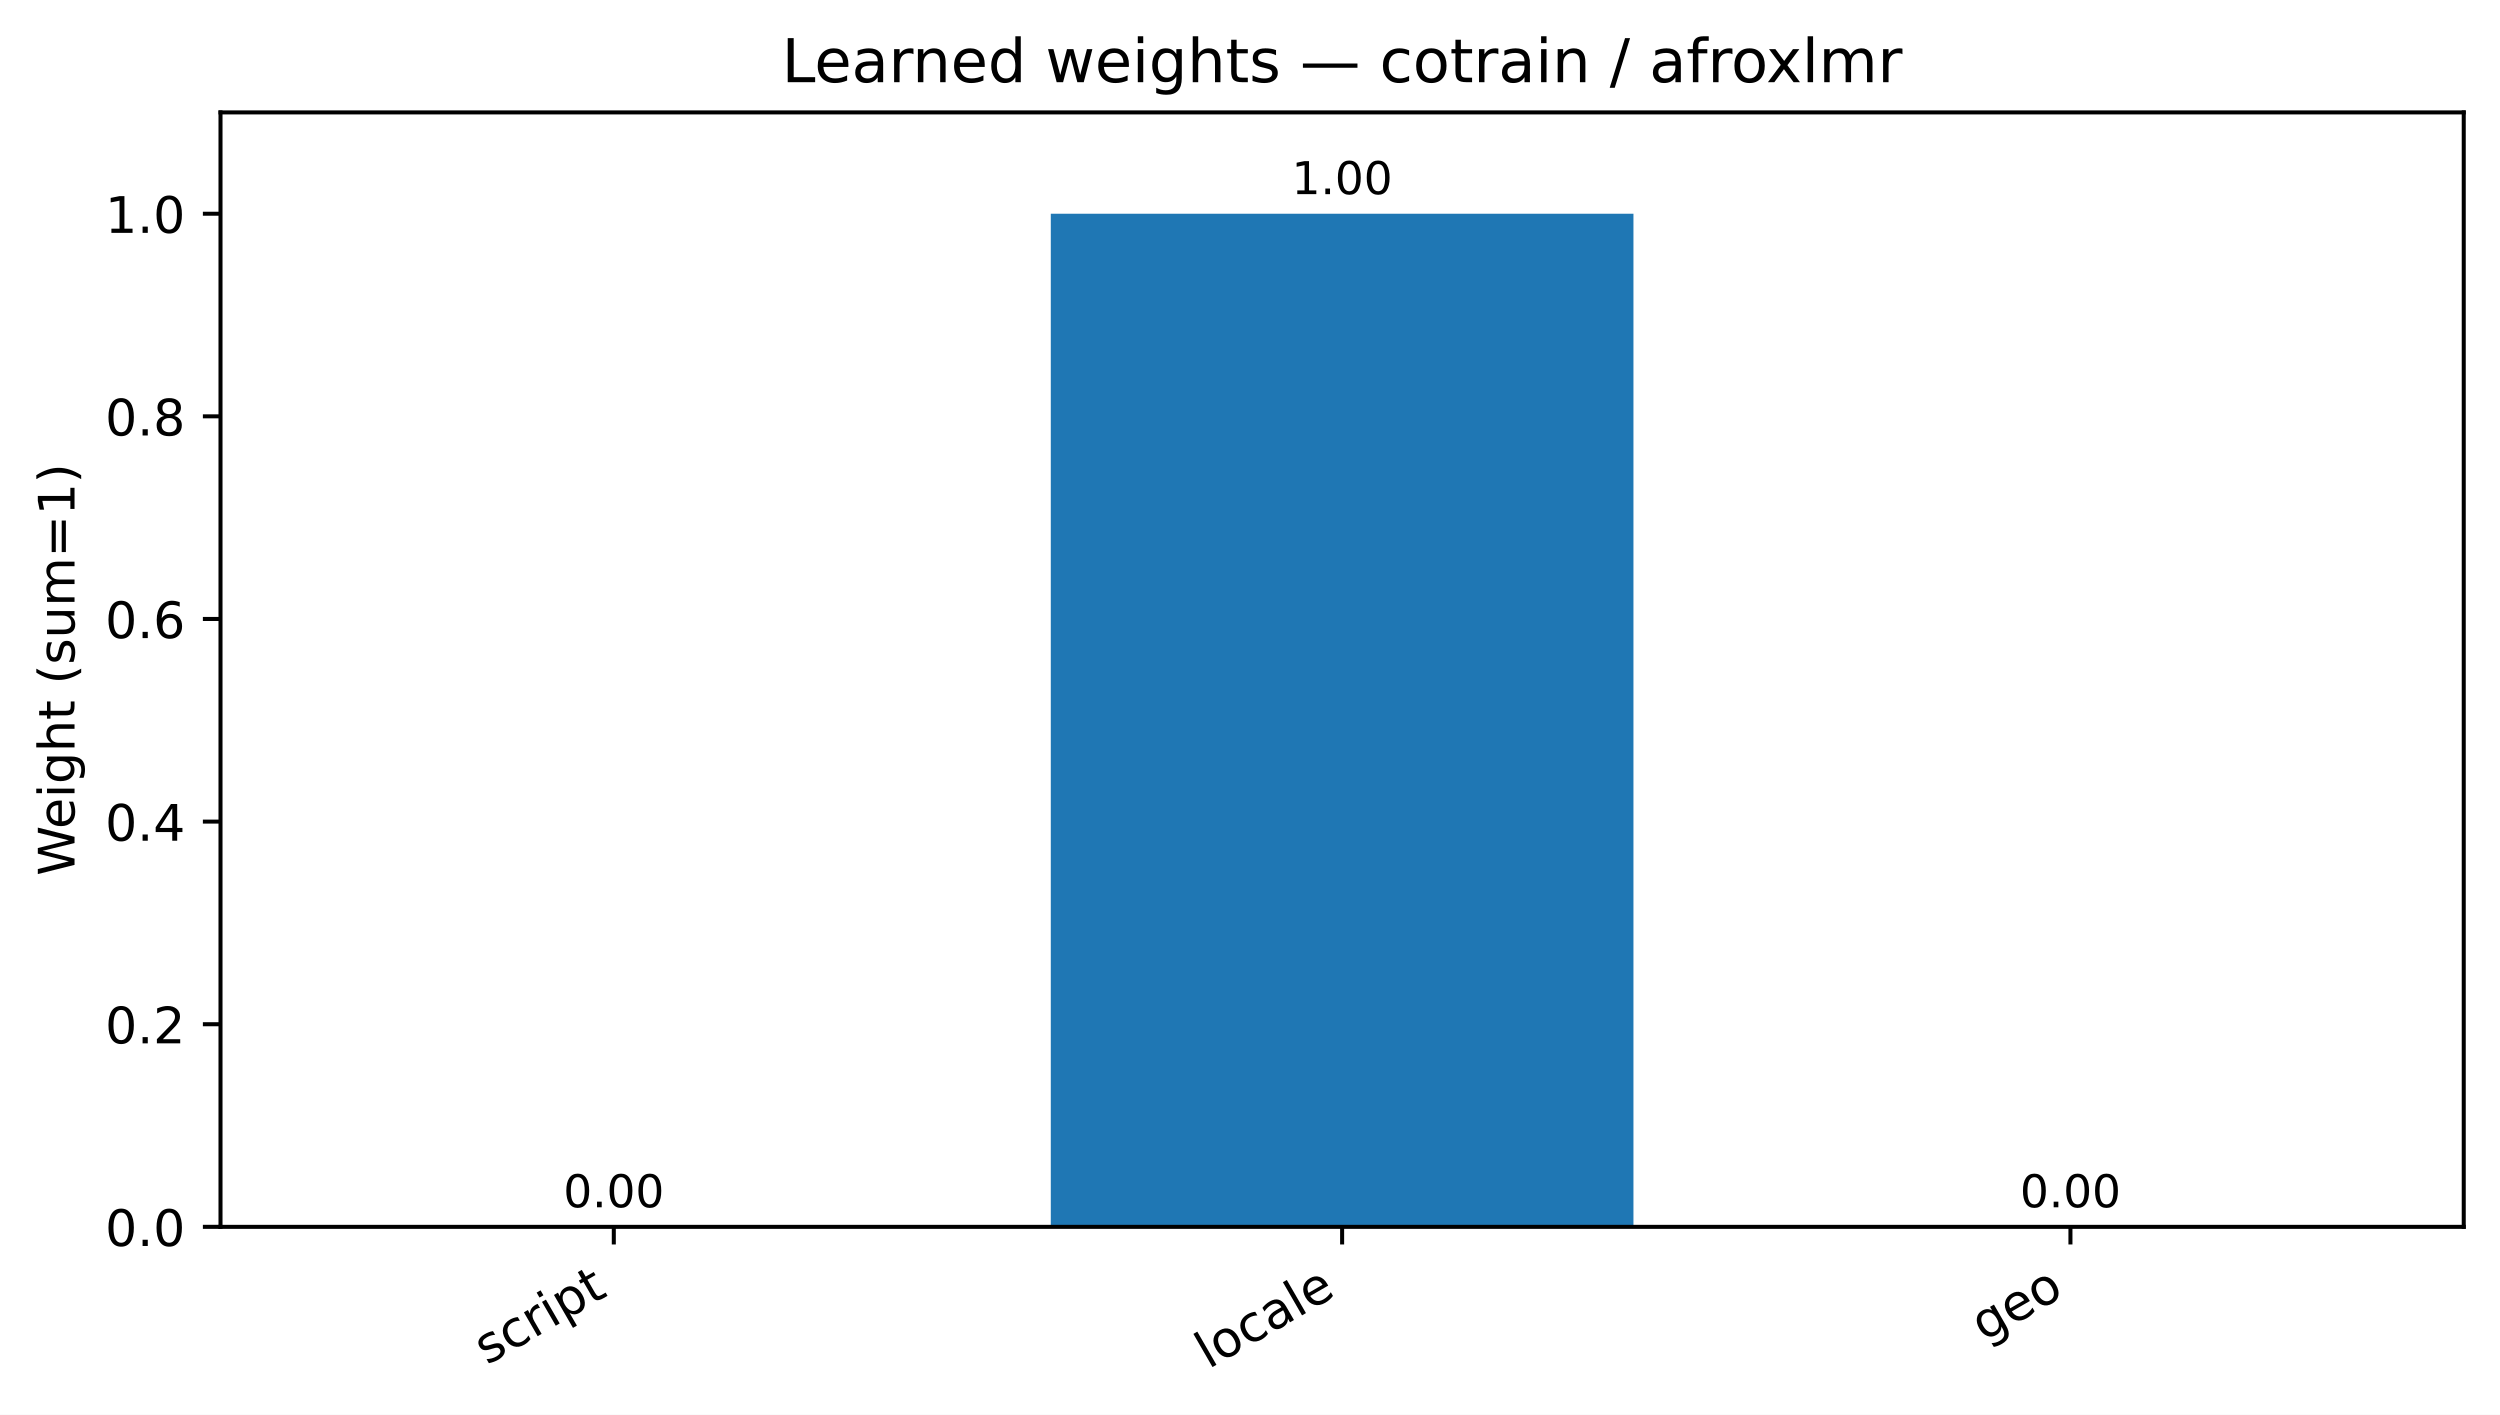
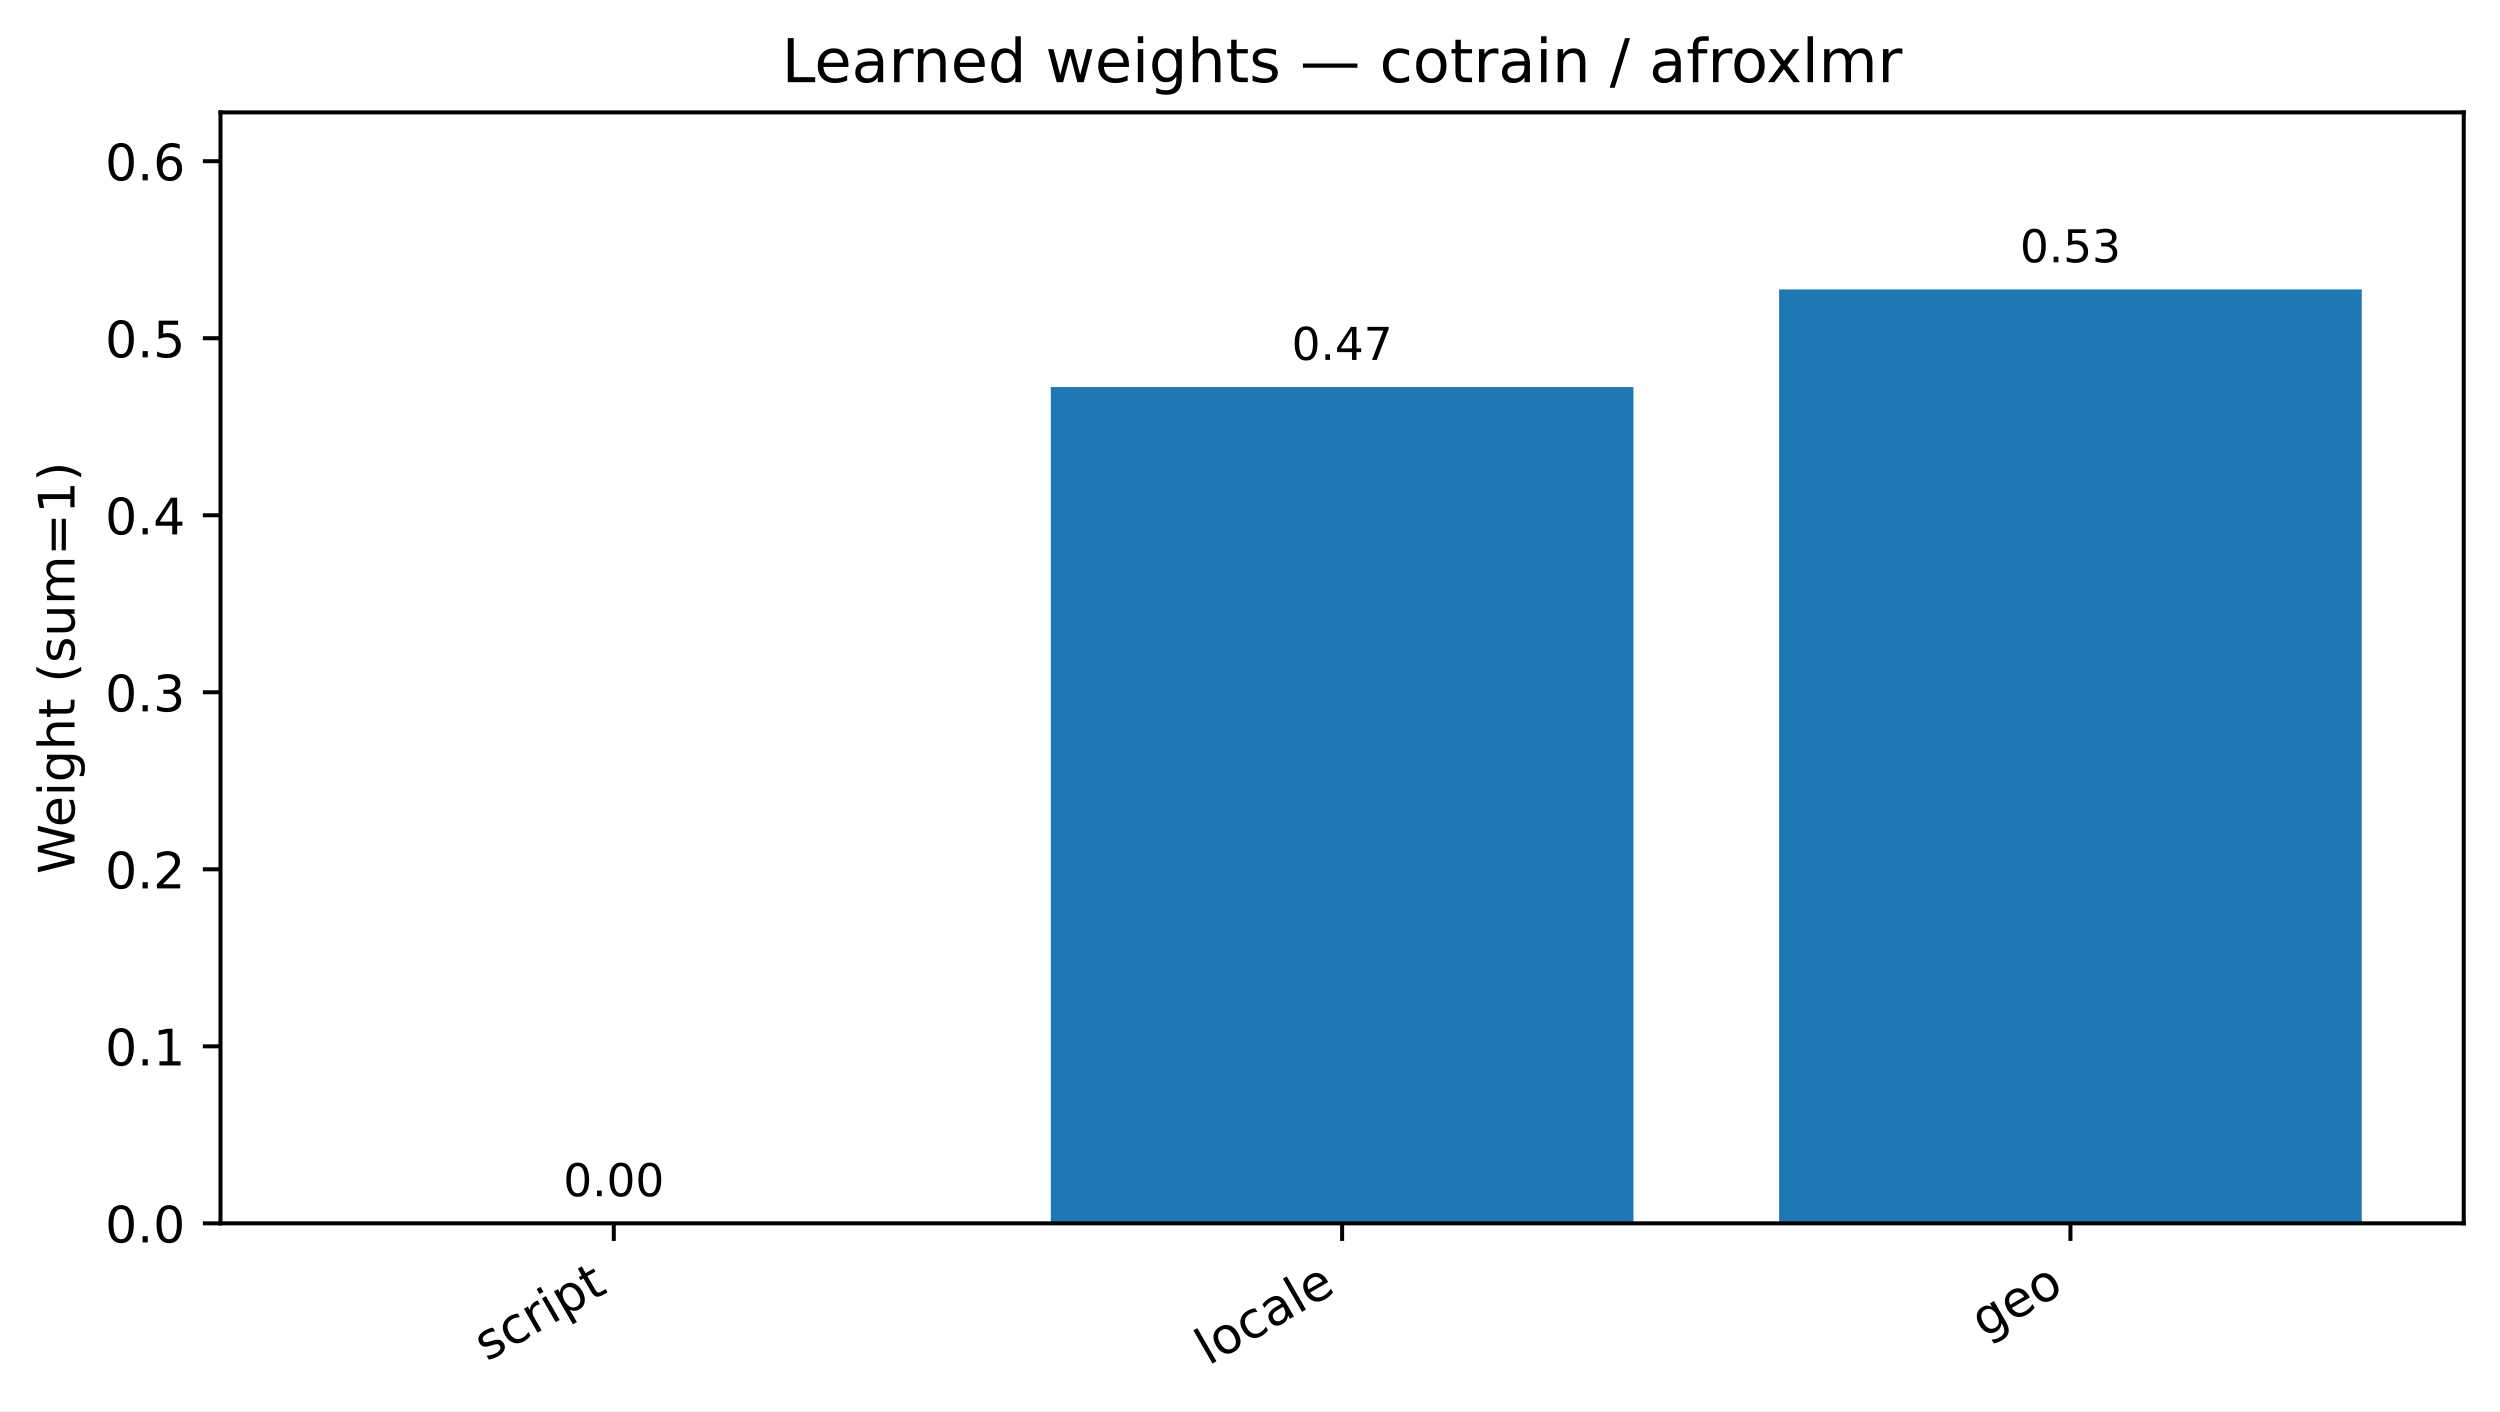
- <svg xmlns="http://www.w3.org/2000/svg" xmlns:xlink="http://www.w3.org/1999/xlink" width="496.371pt" height="280.897pt" viewBox="0 0 496.371 280.897" version="1.1">
+ <svg xmlns="http://www.w3.org/2000/svg" xmlns:xlink="http://www.w3.org/1999/xlink" width="496.416pt" height="280.222pt" viewBox="0 0 496.416 280.222" version="1.1">
  <defs>
    <style type="text/css">*{stroke-linejoin: round; stroke-linecap: butt}</style>
  </defs>
  <g id="figure_1">
    <g id="patch_1">
-       <path d="M 0 280.897  L 496.371 280.897  L 496.371 0  L 0 0  z " style="fill: #ffffff" />
+       <path d="M 0 280.222  L 496.416 280.222  L 496.416 0  L 0 0  z " style="fill: #ffffff" />
    </g>
    <g id="axes_1">
      <g id="patch_2">
-         <path d="M 43.781 243.589  L 489.171 243.589  L 489.171 22.318  L 43.781 22.318  z " style="fill: #ffffff" />
+         <path d="M 43.781 242.914  L 489.216 242.914  L 489.216 22.318  L 43.781 22.318  z " style="fill: #ffffff" />
      </g>
      <g id="patch_3">
-         <path d="M 64.026 243.589  L 179.712 243.589  L 179.712 243.589  L 64.026 243.589  z " clip-path="url(#p127b95c049)" style="fill: #1f77b4" />
+         <path d="M 64.028 242.914  L 179.726 242.914  L 179.726 242.914  L 64.028 242.914  z " clip-path="url(#p3a6004141d)" style="fill: #1f77b4" />
      </g>
      <g id="patch_4">
-         <path d="M 208.633 243.589  L 324.319 243.589  L 324.319 42.434  L 208.633 42.434  z " clip-path="url(#p127b95c049)" style="fill: #1f77b4" />
+         <path d="M 208.65 242.914  L 324.347 242.914  L 324.347 76.852  L 208.65 76.852  z " clip-path="url(#p3a6004141d)" style="fill: #1f77b4" />
      </g>
      <g id="patch_5">
-         <path d="M 353.241 243.589  L 468.926 243.589  L 468.926 243.589  L 353.241 243.589  z " clip-path="url(#p127b95c049)" style="fill: #1f77b4" />
+         <path d="M 353.272 242.914  L 468.969 242.914  L 468.969 57.469  L 353.272 57.469  z " clip-path="url(#p3a6004141d)" style="fill: #1f77b4" />
      </g>
      <g id="matplotlib.axis_1">
        <g id="xtick_1">
          <g id="line2d_1">
            <defs>
-               <path id="m7da46842bf" d="M 0 0  L 0 3.5  " style="stroke: #000000; stroke-width: 0.8" />
+               <path id="m2de9ca6a47" d="M 0 0  L 0 3.5  " style="stroke: #000000; stroke-width: 0.8" />
            </defs>
            <g>
-               <use xlink:href="#m7da46842bf" x="121.869" y="243.589" style="stroke: #000000; stroke-width: 0.8" />
+               <use xlink:href="#m2de9ca6a47" x="121.877" y="242.914" style="stroke: #000000; stroke-width: 0.8" />
            </g>
          </g>
          <g id="text_1">
-             <g transform="translate(96.69692 271.1018) rotate(-30) scale(0.1 -0.1)">
+             <g transform="translate(96.70481 270.4268) rotate(-30) scale(0.1 -0.1)">
              <defs>
                <path id="DejaVuSans-73" d="M 2834 3397  L 2834 2853  Q 2591 2978 2328 3040  Q 2066 3103 1784 3103  Q 1356 3103 1142 2972  Q 928 2841 928 2578  Q 928 2378 1081 2264  Q 1234 2150 1697 2047  L 1894 2003  Q 2506 1872 2764 1633  Q 3022 1394 3022 966  Q 3022 478 2636 193  Q 2250 -91 1575 -91  Q 1294 -91 989 -36  Q 684 19 347 128  L 347 722  Q 666 556 975 473  Q 1284 391 1588 391  Q 1994 391 2212 530  Q 2431 669 2431 922  Q 2431 1156 2273 1281  Q 2116 1406 1581 1522  L 1381 1569  Q 847 1681 609 1914  Q 372 2147 372 2553  Q 372 3047 722 3315  Q 1072 3584 1716 3584  Q 2034 3584 2315 3537  Q 2597 3491 2834 3397  z " transform="scale(0.015625)" />
                <path id="DejaVuSans-63" d="M 3122 3366  L 3122 2828  Q 2878 2963 2633 3030  Q 2388 3097 2138 3097  Q 1578 3097 1268 2742  Q 959 2388 959 1747  Q 959 1106 1268 751  Q 1578 397 2138 397  Q 2388 397 2633 464  Q 2878 531 3122 666  L 3122 134  Q 2881 22 2623 -34  Q 2366 -91 2075 -91  Q 1284 -91 818 406  Q 353 903 353 1747  Q 353 2603 823 3093  Q 1294 3584 2113 3584  Q 2378 3584 2631 3529  Q 2884 3475 3122 3366  z " transform="scale(0.015625)" />
                <path id="DejaVuSans-72" d="M 2631 2963  Q 2534 3019 2420 3045  Q 2306 3072 2169 3072  Q 1681 3072 1420 2755  Q 1159 2438 1159 1844  L 1159 0  L 581 0  L 581 3500  L 1159 3500  L 1159 2956  Q 1341 3275 1631 3429  Q 1922 3584 2338 3584  Q 2397 3584 2469 3576  Q 2541 3569 2628 3553  L 2631 2963  z " transform="scale(0.015625)" />
                <path id="DejaVuSans-69" d="M 603 3500  L 1178 3500  L 1178 0  L 603 0  L 603 3500  z M 603 4863  L 1178 4863  L 1178 4134  L 603 4134  L 603 4863  z " transform="scale(0.015625)" />
                <path id="DejaVuSans-70" d="M 1159 525  L 1159 -1331  L 581 -1331  L 581 3500  L 1159 3500  L 1159 2969  Q 1341 3281 1617 3432  Q 1894 3584 2278 3584  Q 2916 3584 3314 3078  Q 3713 2572 3713 1747  Q 3713 922 3314 415  Q 2916 -91 2278 -91  Q 1894 -91 1617 61  Q 1341 213 1159 525  z M 3116 1747  Q 3116 2381 2855 2742  Q 2594 3103 2138 3103  Q 1681 3103 1420 2742  Q 1159 2381 1159 1747  Q 1159 1113 1420 752  Q 1681 391 2138 391  Q 2594 391 2855 752  Q 3116 1113 3116 1747  z " transform="scale(0.015625)" />
                <path id="DejaVuSans-74" d="M 1172 4494  L 1172 3500  L 2356 3500  L 2356 3053  L 1172 3053  L 1172 1153  Q 1172 725 1289 603  Q 1406 481 1766 481  L 2356 481  L 2356 0  L 1766 0  Q 1100 0 847 248  Q 594 497 594 1153  L 594 3053  L 172 3053  L 172 3500  L 594 3500  L 594 4494  L 1172 4494  z " transform="scale(0.015625)" />
              </defs>
              <use xlink:href="#DejaVuSans-73" />
              <use xlink:href="#DejaVuSans-63" transform="translate(52.09961 0)" />
              <use xlink:href="#DejaVuSans-72" transform="translate(107.0801 0)" />
              <use xlink:href="#DejaVuSans-69" transform="translate(148.1934 0)" />
              <use xlink:href="#DejaVuSans-70" transform="translate(175.9766 0)" />
              <use xlink:href="#DejaVuSans-74" transform="translate(239.4531 0)" />
            </g>
          </g>
        </g>
        <g id="xtick_2">
          <g id="line2d_2">
            <g>
-               <use xlink:href="#m7da46842bf" x="266.476" y="243.589" style="stroke: #000000; stroke-width: 0.8" />
+               <use xlink:href="#m2de9ca6a47" x="266.499" y="242.914" style="stroke: #000000; stroke-width: 0.8" />
            </g>
          </g>
          <g id="text_2">
-             <g transform="translate(239.9279 271.8964) rotate(-30) scale(0.1 -0.1)">
+             <g transform="translate(239.9504 271.2214) rotate(-30) scale(0.1 -0.1)">
              <defs>
                <path id="DejaVuSans-6c" d="M 603 4863  L 1178 4863  L 1178 0  L 603 0  L 603 4863  z " transform="scale(0.015625)" />
                <path id="DejaVuSans-6f" d="M 1959 3097  Q 1497 3097 1228 2736  Q 959 2375 959 1747  Q 959 1119 1226 758  Q 1494 397 1959 397  Q 2419 397 2687 759  Q 2956 1122 2956 1747  Q 2956 2369 2687 2733  Q 2419 3097 1959 3097  z M 1959 3584  Q 2709 3584 3137 3096  Q 3566 2609 3566 1747  Q 3566 888 3137 398  Q 2709 -91 1959 -91  Q 1206 -91 779 398  Q 353 888 353 1747  Q 353 2609 779 3096  Q 1206 3584 1959 3584  z " transform="scale(0.015625)" />
                <path id="DejaVuSans-61" d="M 2194 1759  Q 1497 1759 1228 1600  Q 959 1441 959 1056  Q 959 750 1161 570  Q 1363 391 1709 391  Q 2188 391 2477 730  Q 2766 1069 2766 1631  L 2766 1759  L 2194 1759  z M 3341 1997  L 3341 0  L 2766 0  L 2766 531  Q 2569 213 2275 61  Q 1981 -91 1556 -91  Q 1019 -91 701 211  Q 384 513 384 1019  Q 384 1609 779 1909  Q 1175 2209 1959 2209  L 2766 2209  L 2766 2266  Q 2766 2663 2505 2880  Q 2244 3097 1772 3097  Q 1472 3097 1187 3025  Q 903 2953 641 2809  L 641 3341  Q 956 3463 1253 3523  Q 1550 3584 1831 3584  Q 2591 3584 2966 3190  Q 3341 2797 3341 1997  z " transform="scale(0.015625)" />
                <path id="DejaVuSans-65" d="M 3597 1894  L 3597 1613  L 953 1613  Q 991 1019 1311 708  Q 1631 397 2203 397  Q 2534 397 2845 478  Q 3156 559 3463 722  L 3463 178  Q 3153 47 2828 -22  Q 2503 -91 2169 -91  Q 1331 -91 842 396  Q 353 884 353 1716  Q 353 2575 817 3079  Q 1281 3584 2069 3584  Q 2775 3584 3186 3129  Q 3597 2675 3597 1894  z M 3022 2063  Q 3016 2534 2758 2815  Q 2500 3097 2075 3097  Q 1594 3097 1305 2825  Q 1016 2553 972 2059  L 3022 2063  z " transform="scale(0.015625)" />
              </defs>
              <use xlink:href="#DejaVuSans-6c" />
              <use xlink:href="#DejaVuSans-6f" transform="translate(27.7832 0)" />
              <use xlink:href="#DejaVuSans-63" transform="translate(88.96484 0)" />
              <use xlink:href="#DejaVuSans-61" transform="translate(143.9453 0)" />
              <use xlink:href="#DejaVuSans-6c" transform="translate(205.2246 0)" />
              <use xlink:href="#DejaVuSans-65" transform="translate(233.0078 0)" />
            </g>
          </g>
        </g>
        <g id="xtick_3">
          <g id="line2d_3">
            <g>
-               <use xlink:href="#m7da46842bf" x="411.083" y="243.589" style="stroke: #000000; stroke-width: 0.8" />
+               <use xlink:href="#m2de9ca6a47" x="411.121" y="242.914" style="stroke: #000000; stroke-width: 0.8" />
            </g>
          </g>
          <g id="text_3">
-             <g transform="translate(393.9179 266.4792) rotate(-30) scale(0.1 -0.1)">
+             <g transform="translate(393.955 265.8042) rotate(-30) scale(0.1 -0.1)">
              <defs>
                <path id="DejaVuSans-67" d="M 2906 1791  Q 2906 2416 2648 2759  Q 2391 3103 1925 3103  Q 1463 3103 1205 2759  Q 947 2416 947 1791  Q 947 1169 1205 825  Q 1463 481 1925 481  Q 2391 481 2648 825  Q 2906 1169 2906 1791  z M 3481 434  Q 3481 -459 3084 -895  Q 2688 -1331 1869 -1331  Q 1566 -1331 1297 -1286  Q 1028 -1241 775 -1147  L 775 -588  Q 1028 -725 1275 -790  Q 1522 -856 1778 -856  Q 2344 -856 2625 -561  Q 2906 -266 2906 331  L 2906 616  Q 2728 306 2450 153  Q 2172 0 1784 0  Q 1141 0 747 490  Q 353 981 353 1791  Q 353 2603 747 3093  Q 1141 3584 1784 3584  Q 2172 3584 2450 3431  Q 2728 3278 2906 2969  L 2906 3500  L 3481 3500  L 3481 434  z " transform="scale(0.015625)" />
              </defs>
              <use xlink:href="#DejaVuSans-67" />
              <use xlink:href="#DejaVuSans-65" transform="translate(63.47656 0)" />
              <use xlink:href="#DejaVuSans-6f" transform="translate(125 0)" />
            </g>
          </g>
        </g>
      </g>
      <g id="matplotlib.axis_2">
        <g id="ytick_1">
          <g id="line2d_4">
            <defs>
-               <path id="m105568b94a" d="M 0 0  L -3.5 0  " style="stroke: #000000; stroke-width: 0.8" />
+               <path id="m69bf4d4e9e" d="M 0 0  L -3.5 0  " style="stroke: #000000; stroke-width: 0.8" />
            </defs>
            <g>
-               <use xlink:href="#m105568b94a" x="43.781" y="243.589" style="stroke: #000000; stroke-width: 0.8" />
+               <use xlink:href="#m69bf4d4e9e" x="43.781" y="242.914" style="stroke: #000000; stroke-width: 0.8" />
            </g>
          </g>
          <g id="text_4">
-             <g transform="translate(20.87813 247.3878) scale(0.1 -0.1)">
+             <g transform="translate(20.87813 246.7128) scale(0.1 -0.1)">
              <defs>
                <path id="DejaVuSans-30" d="M 2034 4250  Q 1547 4250 1301 3770  Q 1056 3291 1056 2328  Q 1056 1369 1301 889  Q 1547 409 2034 409  Q 2525 409 2770 889  Q 3016 1369 3016 2328  Q 3016 3291 2770 3770  Q 2525 4250 2034 4250  z M 2034 4750  Q 2819 4750 3233 4129  Q 3647 3509 3647 2328  Q 3647 1150 3233 529  Q 2819 -91 2034 -91  Q 1250 -91 836 529  Q 422 1150 422 2328  Q 422 3509 836 4129  Q 1250 4750 2034 4750  z " transform="scale(0.015625)" />
                <path id="DejaVuSans-2e" d="M 684 794  L 1344 794  L 1344 0  L 684 0  L 684 794  z " transform="scale(0.015625)" />
              </defs>
              <use xlink:href="#DejaVuSans-30" />
              <use xlink:href="#DejaVuSans-2e" transform="translate(63.62305 0)" />
              <use xlink:href="#DejaVuSans-30" transform="translate(95.41016 0)" />
            </g>
          </g>
        </g>
        <g id="ytick_2">
          <g id="line2d_5">
            <g>
-               <use xlink:href="#m105568b94a" x="43.781" y="203.358" style="stroke: #000000; stroke-width: 0.8" />
+               <use xlink:href="#m69bf4d4e9e" x="43.781" y="207.763" style="stroke: #000000; stroke-width: 0.8" />
            </g>
          </g>
          <g id="text_5">
-             <g transform="translate(20.87813 207.1568) scale(0.1 -0.1)">
-               <defs>
-                 <path id="DejaVuSans-32" d="M 1228 531  L 3431 531  L 3431 0  L 469 0  L 469 531  Q 828 903 1448 1529  Q 2069 2156 2228 2338  Q 2531 2678 2651 2914  Q 2772 3150 2772 3378  Q 2772 3750 2511 3984  Q 2250 4219 1831 4219  Q 1534 4219 1204 4116  Q 875 4013 500 3803  L 500 4441  Q 881 4594 1212 4672  Q 1544 4750 1819 4750  Q 2544 4750 2975 4387  Q 3406 4025 3406 3419  Q 3406 3131 3298 2873  Q 3191 2616 2906 2266  Q 2828 2175 2409 1742  Q 1991 1309 1228 531  z " transform="scale(0.015625)" />
-               </defs>
-               <use xlink:href="#DejaVuSans-30" />
-               <use xlink:href="#DejaVuSans-2e" transform="translate(63.62305 0)" />
-               <use xlink:href="#DejaVuSans-32" transform="translate(95.41016 0)" />
+             <g transform="translate(20.87813 211.5621) scale(0.1 -0.1)">
+               <defs>
+                 <path id="DejaVuSans-31" d="M 794 531  L 1825 531  L 1825 4091  L 703 3866  L 703 4441  L 1819 4666  L 2450 4666  L 2450 531  L 3481 531  L 3481 0  L 794 0  L 794 531  z " transform="scale(0.015625)" />
+               </defs>
+               <use xlink:href="#DejaVuSans-30" />
+               <use xlink:href="#DejaVuSans-2e" transform="translate(63.62305 0)" />
+               <use xlink:href="#DejaVuSans-31" transform="translate(95.41016 0)" />
            </g>
          </g>
        </g>
        <g id="ytick_3">
          <g id="line2d_6">
            <g>
-               <use xlink:href="#m105568b94a" x="43.781" y="163.127" style="stroke: #000000; stroke-width: 0.8" />
+               <use xlink:href="#m69bf4d4e9e" x="43.781" y="172.612" style="stroke: #000000; stroke-width: 0.8" />
            </g>
          </g>
          <g id="text_6">
-             <g transform="translate(20.87813 166.9258) scale(0.1 -0.1)">
-               <defs>
-                 <path id="DejaVuSans-34" d="M 2419 4116  L 825 1625  L 2419 1625  L 2419 4116  z M 2253 4666  L 3047 4666  L 3047 1625  L 3713 1625  L 3713 1100  L 3047 1100  L 3047 0  L 2419 0  L 2419 1100  L 313 1100  L 313 1709  L 2253 4666  z " transform="scale(0.015625)" />
-               </defs>
-               <use xlink:href="#DejaVuSans-30" />
-               <use xlink:href="#DejaVuSans-2e" transform="translate(63.62305 0)" />
-               <use xlink:href="#DejaVuSans-34" transform="translate(95.41016 0)" />
+             <g transform="translate(20.87813 176.4115) scale(0.1 -0.1)">
+               <defs>
+                 <path id="DejaVuSans-32" d="M 1228 531  L 3431 531  L 3431 0  L 469 0  L 469 531  Q 828 903 1448 1529  Q 2069 2156 2228 2338  Q 2531 2678 2651 2914  Q 2772 3150 2772 3378  Q 2772 3750 2511 3984  Q 2250 4219 1831 4219  Q 1534 4219 1204 4116  Q 875 4013 500 3803  L 500 4441  Q 881 4594 1212 4672  Q 1544 4750 1819 4750  Q 2544 4750 2975 4387  Q 3406 4025 3406 3419  Q 3406 3131 3298 2873  Q 3191 2616 2906 2266  Q 2828 2175 2409 1742  Q 1991 1309 1228 531  z " transform="scale(0.015625)" />
+               </defs>
+               <use xlink:href="#DejaVuSans-30" />
+               <use xlink:href="#DejaVuSans-2e" transform="translate(63.62305 0)" />
+               <use xlink:href="#DejaVuSans-32" transform="translate(95.41016 0)" />
            </g>
          </g>
        </g>
        <g id="ytick_4">
          <g id="line2d_7">
            <g>
-               <use xlink:href="#m105568b94a" x="43.781" y="122.896" style="stroke: #000000; stroke-width: 0.8" />
+               <use xlink:href="#m69bf4d4e9e" x="43.781" y="137.462" style="stroke: #000000; stroke-width: 0.8" />
            </g>
          </g>
          <g id="text_7">
-             <g transform="translate(20.87813 126.6948) scale(0.1 -0.1)">
-               <defs>
-                 <path id="DejaVuSans-36" d="M 2113 2584  Q 1688 2584 1439 2293  Q 1191 2003 1191 1497  Q 1191 994 1439 701  Q 1688 409 2113 409  Q 2538 409 2786 701  Q 3034 994 3034 1497  Q 3034 2003 2786 2293  Q 2538 2584 2113 2584  z M 3366 4563  L 3366 3988  Q 3128 4100 2886 4159  Q 2644 4219 2406 4219  Q 1781 4219 1451 3797  Q 1122 3375 1075 2522  Q 1259 2794 1537 2939  Q 1816 3084 2150 3084  Q 2853 3084 3261 2657  Q 3669 2231 3669 1497  Q 3669 778 3244 343  Q 2819 -91 2113 -91  Q 1303 -91 875 529  Q 447 1150 447 2328  Q 447 3434 972 4092  Q 1497 4750 2381 4750  Q 2619 4750 2861 4703  Q 3103 4656 3366 4563  z " transform="scale(0.015625)" />
-               </defs>
-               <use xlink:href="#DejaVuSans-30" />
-               <use xlink:href="#DejaVuSans-2e" transform="translate(63.62305 0)" />
-               <use xlink:href="#DejaVuSans-36" transform="translate(95.41016 0)" />
+             <g transform="translate(20.87813 141.2608) scale(0.1 -0.1)">
+               <defs>
+                 <path id="DejaVuSans-33" d="M 2597 2516  Q 3050 2419 3304 2112  Q 3559 1806 3559 1356  Q 3559 666 3084 287  Q 2609 -91 1734 -91  Q 1441 -91 1130 -33  Q 819 25 488 141  L 488 750  Q 750 597 1062 519  Q 1375 441 1716 441  Q 2309 441 2620 675  Q 2931 909 2931 1356  Q 2931 1769 2642 2001  Q 2353 2234 1838 2234  L 1294 2234  L 1294 2753  L 1863 2753  Q 2328 2753 2575 2939  Q 2822 3125 2822 3475  Q 2822 3834 2567 4026  Q 2313 4219 1838 4219  Q 1578 4219 1281 4162  Q 984 4106 628 3988  L 628 4550  Q 988 4650 1302 4700  Q 1616 4750 1894 4750  Q 2613 4750 3031 4423  Q 3450 4097 3450 3541  Q 3450 3153 3228 2886  Q 3006 2619 2597 2516  z " transform="scale(0.015625)" />
+               </defs>
+               <use xlink:href="#DejaVuSans-30" />
+               <use xlink:href="#DejaVuSans-2e" transform="translate(63.62305 0)" />
+               <use xlink:href="#DejaVuSans-33" transform="translate(95.41016 0)" />
            </g>
          </g>
        </g>
        <g id="ytick_5">
          <g id="line2d_8">
            <g>
-               <use xlink:href="#m105568b94a" x="43.781" y="82.665" style="stroke: #000000; stroke-width: 0.8" />
+               <use xlink:href="#m69bf4d4e9e" x="43.781" y="102.311" style="stroke: #000000; stroke-width: 0.8" />
            </g>
          </g>
          <g id="text_8">
-             <g transform="translate(20.87813 86.46383) scale(0.1 -0.1)">
-               <defs>
-                 <path id="DejaVuSans-38" d="M 2034 2216  Q 1584 2216 1326 1975  Q 1069 1734 1069 1313  Q 1069 891 1326 650  Q 1584 409 2034 409  Q 2484 409 2743 651  Q 3003 894 3003 1313  Q 3003 1734 2745 1975  Q 2488 2216 2034 2216  z M 1403 2484  Q 997 2584 770 2862  Q 544 3141 544 3541  Q 544 4100 942 4425  Q 1341 4750 2034 4750  Q 2731 4750 3128 4425  Q 3525 4100 3525 3541  Q 3525 3141 3298 2862  Q 3072 2584 2669 2484  Q 3125 2378 3379 2068  Q 3634 1759 3634 1313  Q 3634 634 3220 271  Q 2806 -91 2034 -91  Q 1263 -91 848 271  Q 434 634 434 1313  Q 434 1759 690 2068  Q 947 2378 1403 2484  z M 1172 3481  Q 1172 3119 1398 2916  Q 1625 2713 2034 2713  Q 2441 2713 2670 2916  Q 2900 3119 2900 3481  Q 2900 3844 2670 4047  Q 2441 4250 2034 4250  Q 1625 4250 1398 4047  Q 1172 3844 1172 3481  z " transform="scale(0.015625)" />
-               </defs>
-               <use xlink:href="#DejaVuSans-30" />
-               <use xlink:href="#DejaVuSans-2e" transform="translate(63.62305 0)" />
-               <use xlink:href="#DejaVuSans-38" transform="translate(95.41016 0)" />
+             <g transform="translate(20.87813 106.1102) scale(0.1 -0.1)">
+               <defs>
+                 <path id="DejaVuSans-34" d="M 2419 4116  L 825 1625  L 2419 1625  L 2419 4116  z M 2253 4666  L 3047 4666  L 3047 1625  L 3713 1625  L 3713 1100  L 3047 1100  L 3047 0  L 2419 0  L 2419 1100  L 313 1100  L 313 1709  L 2253 4666  z " transform="scale(0.015625)" />
+               </defs>
+               <use xlink:href="#DejaVuSans-30" />
+               <use xlink:href="#DejaVuSans-2e" transform="translate(63.62305 0)" />
+               <use xlink:href="#DejaVuSans-34" transform="translate(95.41016 0)" />
            </g>
          </g>
        </g>
        <g id="ytick_6">
          <g id="line2d_9">
            <g>
-               <use xlink:href="#m105568b94a" x="43.781" y="42.434" style="stroke: #000000; stroke-width: 0.8" />
+               <use xlink:href="#m69bf4d4e9e" x="43.781" y="67.16" style="stroke: #000000; stroke-width: 0.8" />
            </g>
          </g>
          <g id="text_9">
-             <g transform="translate(20.87813 46.23284) scale(0.1 -0.1)">
-               <defs>
-                 <path id="DejaVuSans-31" d="M 794 531  L 1825 531  L 1825 4091  L 703 3866  L 703 4441  L 1819 4666  L 2450 4666  L 2450 531  L 3481 531  L 3481 0  L 794 0  L 794 531  z " transform="scale(0.015625)" />
-               </defs>
-               <use xlink:href="#DejaVuSans-31" />
-               <use xlink:href="#DejaVuSans-2e" transform="translate(63.62305 0)" />
-               <use xlink:href="#DejaVuSans-30" transform="translate(95.41016 0)" />
-             </g>
-           </g>
-         </g>
-         <g id="text_10">
-           <g transform="translate(14.79844 173.8776) rotate(-90) scale(0.1 -0.1)">
+             <g transform="translate(20.87813 70.9595) scale(0.1 -0.1)">
+               <defs>
+                 <path id="DejaVuSans-35" d="M 691 4666  L 3169 4666  L 3169 4134  L 1269 4134  L 1269 2991  Q 1406 3038 1543 3061  Q 1681 3084 1819 3084  Q 2600 3084 3056 2656  Q 3513 2228 3513 1497  Q 3513 744 3044 326  Q 2575 -91 1722 -91  Q 1428 -91 1123 -41  Q 819 9 494 109  L 494 744  Q 775 591 1075 516  Q 1375 441 1709 441  Q 2250 441 2565 725  Q 2881 1009 2881 1497  Q 2881 1984 2565 2268  Q 2250 2553 1709 2553  Q 1456 2553 1204 2497  Q 953 2441 691 2322  L 691 4666  z " transform="scale(0.015625)" />
+               </defs>
+               <use xlink:href="#DejaVuSans-30" />
+               <use xlink:href="#DejaVuSans-2e" transform="translate(63.62305 0)" />
+               <use xlink:href="#DejaVuSans-35" transform="translate(95.41016 0)" />
+             </g>
+           </g>
+         </g>
+         <g id="ytick_7">
+           <g id="line2d_10">
+             <g>
+               <use xlink:href="#m69bf4d4e9e" x="43.781" y="32.01" style="stroke: #000000; stroke-width: 0.8" />
+             </g>
+           </g>
+           <g id="text_10">
+             <g transform="translate(20.87813 35.80884) scale(0.1 -0.1)">
+               <defs>
+                 <path id="DejaVuSans-36" d="M 2113 2584  Q 1688 2584 1439 2293  Q 1191 2003 1191 1497  Q 1191 994 1439 701  Q 1688 409 2113 409  Q 2538 409 2786 701  Q 3034 994 3034 1497  Q 3034 2003 2786 2293  Q 2538 2584 2113 2584  z M 3366 4563  L 3366 3988  Q 3128 4100 2886 4159  Q 2644 4219 2406 4219  Q 1781 4219 1451 3797  Q 1122 3375 1075 2522  Q 1259 2794 1537 2939  Q 1816 3084 2150 3084  Q 2853 3084 3261 2657  Q 3669 2231 3669 1497  Q 3669 778 3244 343  Q 2819 -91 2113 -91  Q 1303 -91 875 529  Q 447 1150 447 2328  Q 447 3434 972 4092  Q 1497 4750 2381 4750  Q 2619 4750 2861 4703  Q 3103 4656 3366 4563  z " transform="scale(0.015625)" />
+               </defs>
+               <use xlink:href="#DejaVuSans-30" />
+               <use xlink:href="#DejaVuSans-2e" transform="translate(63.62305 0)" />
+               <use xlink:href="#DejaVuSans-36" transform="translate(95.41016 0)" />
+             </g>
+           </g>
+         </g>
+         <g id="text_11">
+           <g transform="translate(14.79844 173.5401) rotate(-90) scale(0.1 -0.1)">
            <defs>
              <path id="DejaVuSans-57" d="M 213 4666  L 850 4666  L 1831 722  L 2809 4666  L 3519 4666  L 4500 722  L 5478 4666  L 6119 4666  L 4947 0  L 4153 0  L 3169 4050  L 2175 0  L 1381 0  L 213 4666  z " transform="scale(0.015625)" />
              <path id="DejaVuSans-68" d="M 3513 2113  L 3513 0  L 2938 0  L 2938 2094  Q 2938 2591 2744 2837  Q 2550 3084 2163 3084  Q 1697 3084 1428 2787  Q 1159 2491 1159 1978  L 1159 0  L 581 0  L 581 4863  L 1159 4863  L 1159 2956  Q 1366 3272 1645 3428  Q 1925 3584 2291 3584  Q 2894 3584 3203 3211  Q 3513 2838 3513 2113  z " transform="scale(0.015625)" />
              <path id="DejaVuSans-20" transform="scale(0.015625)" />
              <path id="DejaVuSans-28" d="M 1984 4856  Q 1566 4138 1362 3434  Q 1159 2731 1159 2009  Q 1159 1288 1364 580  Q 1569 -128 1984 -844  L 1484 -844  Q 1016 -109 783 600  Q 550 1309 550 2009  Q 550 2706 781 3412  Q 1013 4119 1484 4856  L 1984 4856  z " transform="scale(0.015625)" />
              <path id="DejaVuSans-75" d="M 544 1381  L 544 3500  L 1119 3500  L 1119 1403  Q 1119 906 1312 657  Q 1506 409 1894 409  Q 2359 409 2629 706  Q 2900 1003 2900 1516  L 2900 3500  L 3475 3500  L 3475 0  L 2900 0  L 2900 538  Q 2691 219 2414 64  Q 2138 -91 1772 -91  Q 1169 -91 856 284  Q 544 659 544 1381  z M 1991 3584  L 1991 3584  z " transform="scale(0.015625)" />
              <path id="DejaVuSans-6d" d="M 3328 2828  Q 3544 3216 3844 3400  Q 4144 3584 4550 3584  Q 5097 3584 5394 3201  Q 5691 2819 5691 2113  L 5691 0  L 5113 0  L 5113 2094  Q 5113 2597 4934 2840  Q 4756 3084 4391 3084  Q 3944 3084 3684 2787  Q 3425 2491 3425 1978  L 3425 0  L 2847 0  L 2847 2094  Q 2847 2600 2669 2842  Q 2491 3084 2119 3084  Q 1678 3084 1418 2786  Q 1159 2488 1159 1978  L 1159 0  L 581 0  L 581 3500  L 1159 3500  L 1159 2956  Q 1356 3278 1631 3431  Q 1906 3584 2284 3584  Q 2666 3584 2933 3390  Q 3200 3197 3328 2828  z " transform="scale(0.015625)" />
              <path id="DejaVuSans-3d" d="M 678 2906  L 4684 2906  L 4684 2381  L 678 2381  L 678 2906  z M 678 1631  L 4684 1631  L 4684 1100  L 678 1100  L 678 1631  z " transform="scale(0.015625)" />
              <path id="DejaVuSans-29" d="M 513 4856  L 1013 4856  Q 1481 4119 1714 3412  Q 1947 2706 1947 2009  Q 1947 1309 1714 600  Q 1481 -109 1013 -844  L 513 -844  Q 928 -128 1133 580  Q 1338 1288 1338 2009  Q 1338 2731 1133 3434  Q 928 4138 513 4856  z " transform="scale(0.015625)" />
            </defs>
            <use xlink:href="#DejaVuSans-57" />
            <use xlink:href="#DejaVuSans-65" transform="translate(93.00195 0)" />
            <use xlink:href="#DejaVuSans-69" transform="translate(154.5254 0)" />
            <use xlink:href="#DejaVuSans-67" transform="translate(182.3086 0)" />
            <use xlink:href="#DejaVuSans-68" transform="translate(245.7852 0)" />
            <use xlink:href="#DejaVuSans-74" transform="translate(309.1641 0)" />
            <use xlink:href="#DejaVuSans-20" transform="translate(348.373 0)" />
            <use xlink:href="#DejaVuSans-28" transform="translate(380.1602 0)" />
            <use xlink:href="#DejaVuSans-73" transform="translate(419.1738 0)" />
            <use xlink:href="#DejaVuSans-75" transform="translate(471.2734 0)" />
            <use xlink:href="#DejaVuSans-6d" transform="translate(534.6523 0)" />
            <use xlink:href="#DejaVuSans-3d" transform="translate(632.0645 0)" />
            <use xlink:href="#DejaVuSans-31" transform="translate(715.8535 0)" />
            <use xlink:href="#DejaVuSans-29" transform="translate(779.4766 0)" />
          </g>
        </g>
      </g>
      <g id="patch_6">
-         <path d="M 43.781 243.589  L 43.781 22.318  " style="fill: none; stroke: #000000; stroke-width: 0.8; stroke-linejoin: miter; stroke-linecap: square" />
+         <path d="M 43.781 242.914  L 43.781 22.318  " style="fill: none; stroke: #000000; stroke-width: 0.8; stroke-linejoin: miter; stroke-linecap: square" />
      </g>
      <g id="patch_7">
-         <path d="M 489.171 243.589  L 489.171 22.318  " style="fill: none; stroke: #000000; stroke-width: 0.8; stroke-linejoin: miter; stroke-linecap: square" />
+         <path d="M 489.216 242.914  L 489.216 22.318  " style="fill: none; stroke: #000000; stroke-width: 0.8; stroke-linejoin: miter; stroke-linecap: square" />
      </g>
      <g id="patch_8">
-         <path d="M 43.781 243.589  L 489.171 243.589  " style="fill: none; stroke: #000000; stroke-width: 0.8; stroke-linejoin: miter; stroke-linecap: square" />
+         <path d="M 43.781 242.914  L 489.216 242.914  " style="fill: none; stroke: #000000; stroke-width: 0.8; stroke-linejoin: miter; stroke-linecap: square" />
      </g>
      <g id="patch_9">
-         <path d="M 43.781 22.318  L 489.171 22.318  " style="fill: none; stroke: #000000; stroke-width: 0.8; stroke-linejoin: miter; stroke-linecap: square" />
-       </g>
-       <g id="text_11">
-         <g transform="translate(111.8496 239.7053) scale(0.09 -0.09)">
+         <path d="M 43.781 22.318  L 489.216 22.318  " style="fill: none; stroke: #000000; stroke-width: 0.8; stroke-linejoin: miter; stroke-linecap: square" />
+       </g>
+       <g id="text_12">
+         <g transform="translate(111.8575 237.5268) scale(0.09 -0.09)">
          <use xlink:href="#DejaVuSans-30" />
          <use xlink:href="#DejaVuSans-2e" transform="translate(63.62305 0)" />
          <use xlink:href="#DejaVuSans-30" transform="translate(95.41016 0)" />
          <use xlink:href="#DejaVuSans-30" transform="translate(159.0332 0)" />
        </g>
      </g>
-       <g id="text_12">
-         <g transform="translate(256.4567 38.55035) scale(0.09 -0.09)">
-           <use xlink:href="#DejaVuSans-31" />
-           <use xlink:href="#DejaVuSans-2e" transform="translate(63.62305 0)" />
-           <use xlink:href="#DejaVuSans-30" transform="translate(95.41016 0)" />
-           <use xlink:href="#DejaVuSans-30" transform="translate(159.0332 0)" />
-         </g>
-       </g>
      <g id="text_13">
-         <g transform="translate(401.0639 239.7053) scale(0.09 -0.09)">
+         <g transform="translate(256.4792 71.465) scale(0.09 -0.09)">
+           <defs>
+             <path id="DejaVuSans-37" d="M 525 4666  L 3525 4666  L 3525 4397  L 1831 0  L 1172 0  L 2766 4134  L 525 4134  L 525 4666  z " transform="scale(0.015625)" />
+           </defs>
          <use xlink:href="#DejaVuSans-30" />
          <use xlink:href="#DejaVuSans-2e" transform="translate(63.62305 0)" />
-           <use xlink:href="#DejaVuSans-30" transform="translate(95.41016 0)" />
-           <use xlink:href="#DejaVuSans-30" transform="translate(159.0332 0)" />
+           <use xlink:href="#DejaVuSans-34" transform="translate(95.41016 0)" />
+           <use xlink:href="#DejaVuSans-37" transform="translate(159.0332 0)" />
        </g>
      </g>
      <g id="text_14">
-         <g transform="translate(155.225 16.31812) scale(0.12 -0.12)">
+         <g transform="translate(401.101 52.082) scale(0.09 -0.09)">
+           <use xlink:href="#DejaVuSans-30" />
+           <use xlink:href="#DejaVuSans-2e" transform="translate(63.62305 0)" />
+           <use xlink:href="#DejaVuSans-35" transform="translate(95.41016 0)" />
+           <use xlink:href="#DejaVuSans-33" transform="translate(159.0332 0)" />
+         </g>
+       </g>
+       <g id="text_15">
+         <g transform="translate(155.2475 16.31812) scale(0.12 -0.12)">
          <defs>
            <path id="DejaVuSans-4c" d="M 628 4666  L 1259 4666  L 1259 531  L 3531 531  L 3531 0  L 628 0  L 628 4666  z " transform="scale(0.015625)" />
            <path id="DejaVuSans-6e" d="M 3513 2113  L 3513 0  L 2938 0  L 2938 2094  Q 2938 2591 2744 2837  Q 2550 3084 2163 3084  Q 1697 3084 1428 2787  Q 1159 2491 1159 1978  L 1159 0  L 581 0  L 581 3500  L 1159 3500  L 1159 2956  Q 1366 3272 1645 3428  Q 1925 3584 2291 3584  Q 2894 3584 3203 3211  Q 3513 2838 3513 2113  z " transform="scale(0.015625)" />
            <path id="DejaVuSans-64" d="M 2906 2969  L 2906 4863  L 3481 4863  L 3481 0  L 2906 0  L 2906 525  Q 2725 213 2448 61  Q 2172 -91 1784 -91  Q 1150 -91 751 415  Q 353 922 353 1747  Q 353 2572 751 3078  Q 1150 3584 1784 3584  Q 2172 3584 2448 3432  Q 2725 3281 2906 2969  z M 947 1747  Q 947 1113 1208 752  Q 1469 391 1925 391  Q 2381 391 2643 752  Q 2906 1113 2906 1747  Q 2906 2381 2643 2742  Q 2381 3103 1925 3103  Q 1469 3103 1208 2742  Q 947 2381 947 1747  z " transform="scale(0.015625)" />
            <path id="DejaVuSans-77" d="M 269 3500  L 844 3500  L 1563 769  L 2278 3500  L 2956 3500  L 3675 769  L 4391 3500  L 4966 3500  L 4050 0  L 3372 0  L 2619 2869  L 1863 0  L 1184 0  L 269 3500  z " transform="scale(0.015625)" />
            <path id="DejaVuSans-2014" d="M 313 1978  L 6088 1978  L 6088 1528  L 313 1528  L 313 1978  z " transform="scale(0.015625)" />
            <path id="DejaVuSans-2f" d="M 1625 4666  L 2156 4666  L 531 -594  L 0 -594  L 1625 4666  z " transform="scale(0.015625)" />
            <path id="DejaVuSans-66" d="M 2375 4863  L 2375 4384  L 1825 4384  Q 1516 4384 1395 4259  Q 1275 4134 1275 3809  L 1275 3500  L 2222 3500  L 2222 3053  L 1275 3053  L 1275 0  L 697 0  L 697 3053  L 147 3053  L 147 3500  L 697 3500  L 697 3744  Q 697 4328 969 4595  Q 1241 4863 1831 4863  L 2375 4863  z " transform="scale(0.015625)" />
            <path id="DejaVuSans-78" d="M 3513 3500  L 2247 1797  L 3578 0  L 2900 0  L 1881 1375  L 863 0  L 184 0  L 1544 1831  L 300 3500  L 978 3500  L 1906 2253  L 2834 3500  L 3513 3500  z " transform="scale(0.015625)" />
          </defs>
          <use xlink:href="#DejaVuSans-4c" />
          <use xlink:href="#DejaVuSans-65" transform="translate(53.96289 0)" />
          <use xlink:href="#DejaVuSans-61" transform="translate(115.4863 0)" />
          <use xlink:href="#DejaVuSans-72" transform="translate(176.7656 0)" />
          <use xlink:href="#DejaVuSans-6e" transform="translate(216.1289 0)" />
          <use xlink:href="#DejaVuSans-65" transform="translate(279.5078 0)" />
          <use xlink:href="#DejaVuSans-64" transform="translate(341.0312 0)" />
          <use xlink:href="#DejaVuSans-20" transform="translate(404.5078 0)" />
          <use xlink:href="#DejaVuSans-77" transform="translate(436.2949 0)" />
          <use xlink:href="#DejaVuSans-65" transform="translate(518.082 0)" />
          <use xlink:href="#DejaVuSans-69" transform="translate(579.6055 0)" />
          <use xlink:href="#DejaVuSans-67" transform="translate(607.3887 0)" />
          <use xlink:href="#DejaVuSans-68" transform="translate(670.8652 0)" />
          <use xlink:href="#DejaVuSans-74" transform="translate(734.2441 0)" />
          <use xlink:href="#DejaVuSans-73" transform="translate(773.4531 0)" />
          <use xlink:href="#DejaVuSans-20" transform="translate(825.5527 0)" />
          <use xlink:href="#DejaVuSans-2014" transform="translate(857.3398 0)" />
          <use xlink:href="#DejaVuSans-20" transform="translate(957.3398 0)" />
          <use xlink:href="#DejaVuSans-63" transform="translate(989.127 0)" />
          <use xlink:href="#DejaVuSans-6f" transform="translate(1044.107 0)" />
          <use xlink:href="#DejaVuSans-74" transform="translate(1105.289 0)" />
          <use xlink:href="#DejaVuSans-72" transform="translate(1144.498 0)" />
          <use xlink:href="#DejaVuSans-61" transform="translate(1185.611 0)" />
          <use xlink:href="#DejaVuSans-69" transform="translate(1246.891 0)" />
          <use xlink:href="#DejaVuSans-6e" transform="translate(1274.674 0)" />
          <use xlink:href="#DejaVuSans-20" transform="translate(1338.053 0)" />
          <use xlink:href="#DejaVuSans-2f" transform="translate(1369.84 0)" />
          <use xlink:href="#DejaVuSans-20" transform="translate(1403.531 0)" />
          <use xlink:href="#DejaVuSans-61" transform="translate(1435.318 0)" />
          <use xlink:href="#DejaVuSans-66" transform="translate(1496.598 0)" />
          <use xlink:href="#DejaVuSans-72" transform="translate(1531.803 0)" />
          <use xlink:href="#DejaVuSans-6f" transform="translate(1570.666 0)" />
          <use xlink:href="#DejaVuSans-78" transform="translate(1628.723 0)" />
          <use xlink:href="#DejaVuSans-6c" transform="translate(1687.902 0)" />
          <use xlink:href="#DejaVuSans-6d" transform="translate(1715.686 0)" />
          <use xlink:href="#DejaVuSans-72" transform="translate(1813.098 0)" />
        </g>
      </g>
    </g>
  </g>
  <defs>
-     <clipPath id="p127b95c049">
-       <rect x="43.781" y="22.318" width="445.39" height="221.27" />
+     <clipPath id="p3a6004141d">
+       <rect x="43.781" y="22.318" width="445.435" height="220.595" />
    </clipPath>
  </defs>
</svg>
